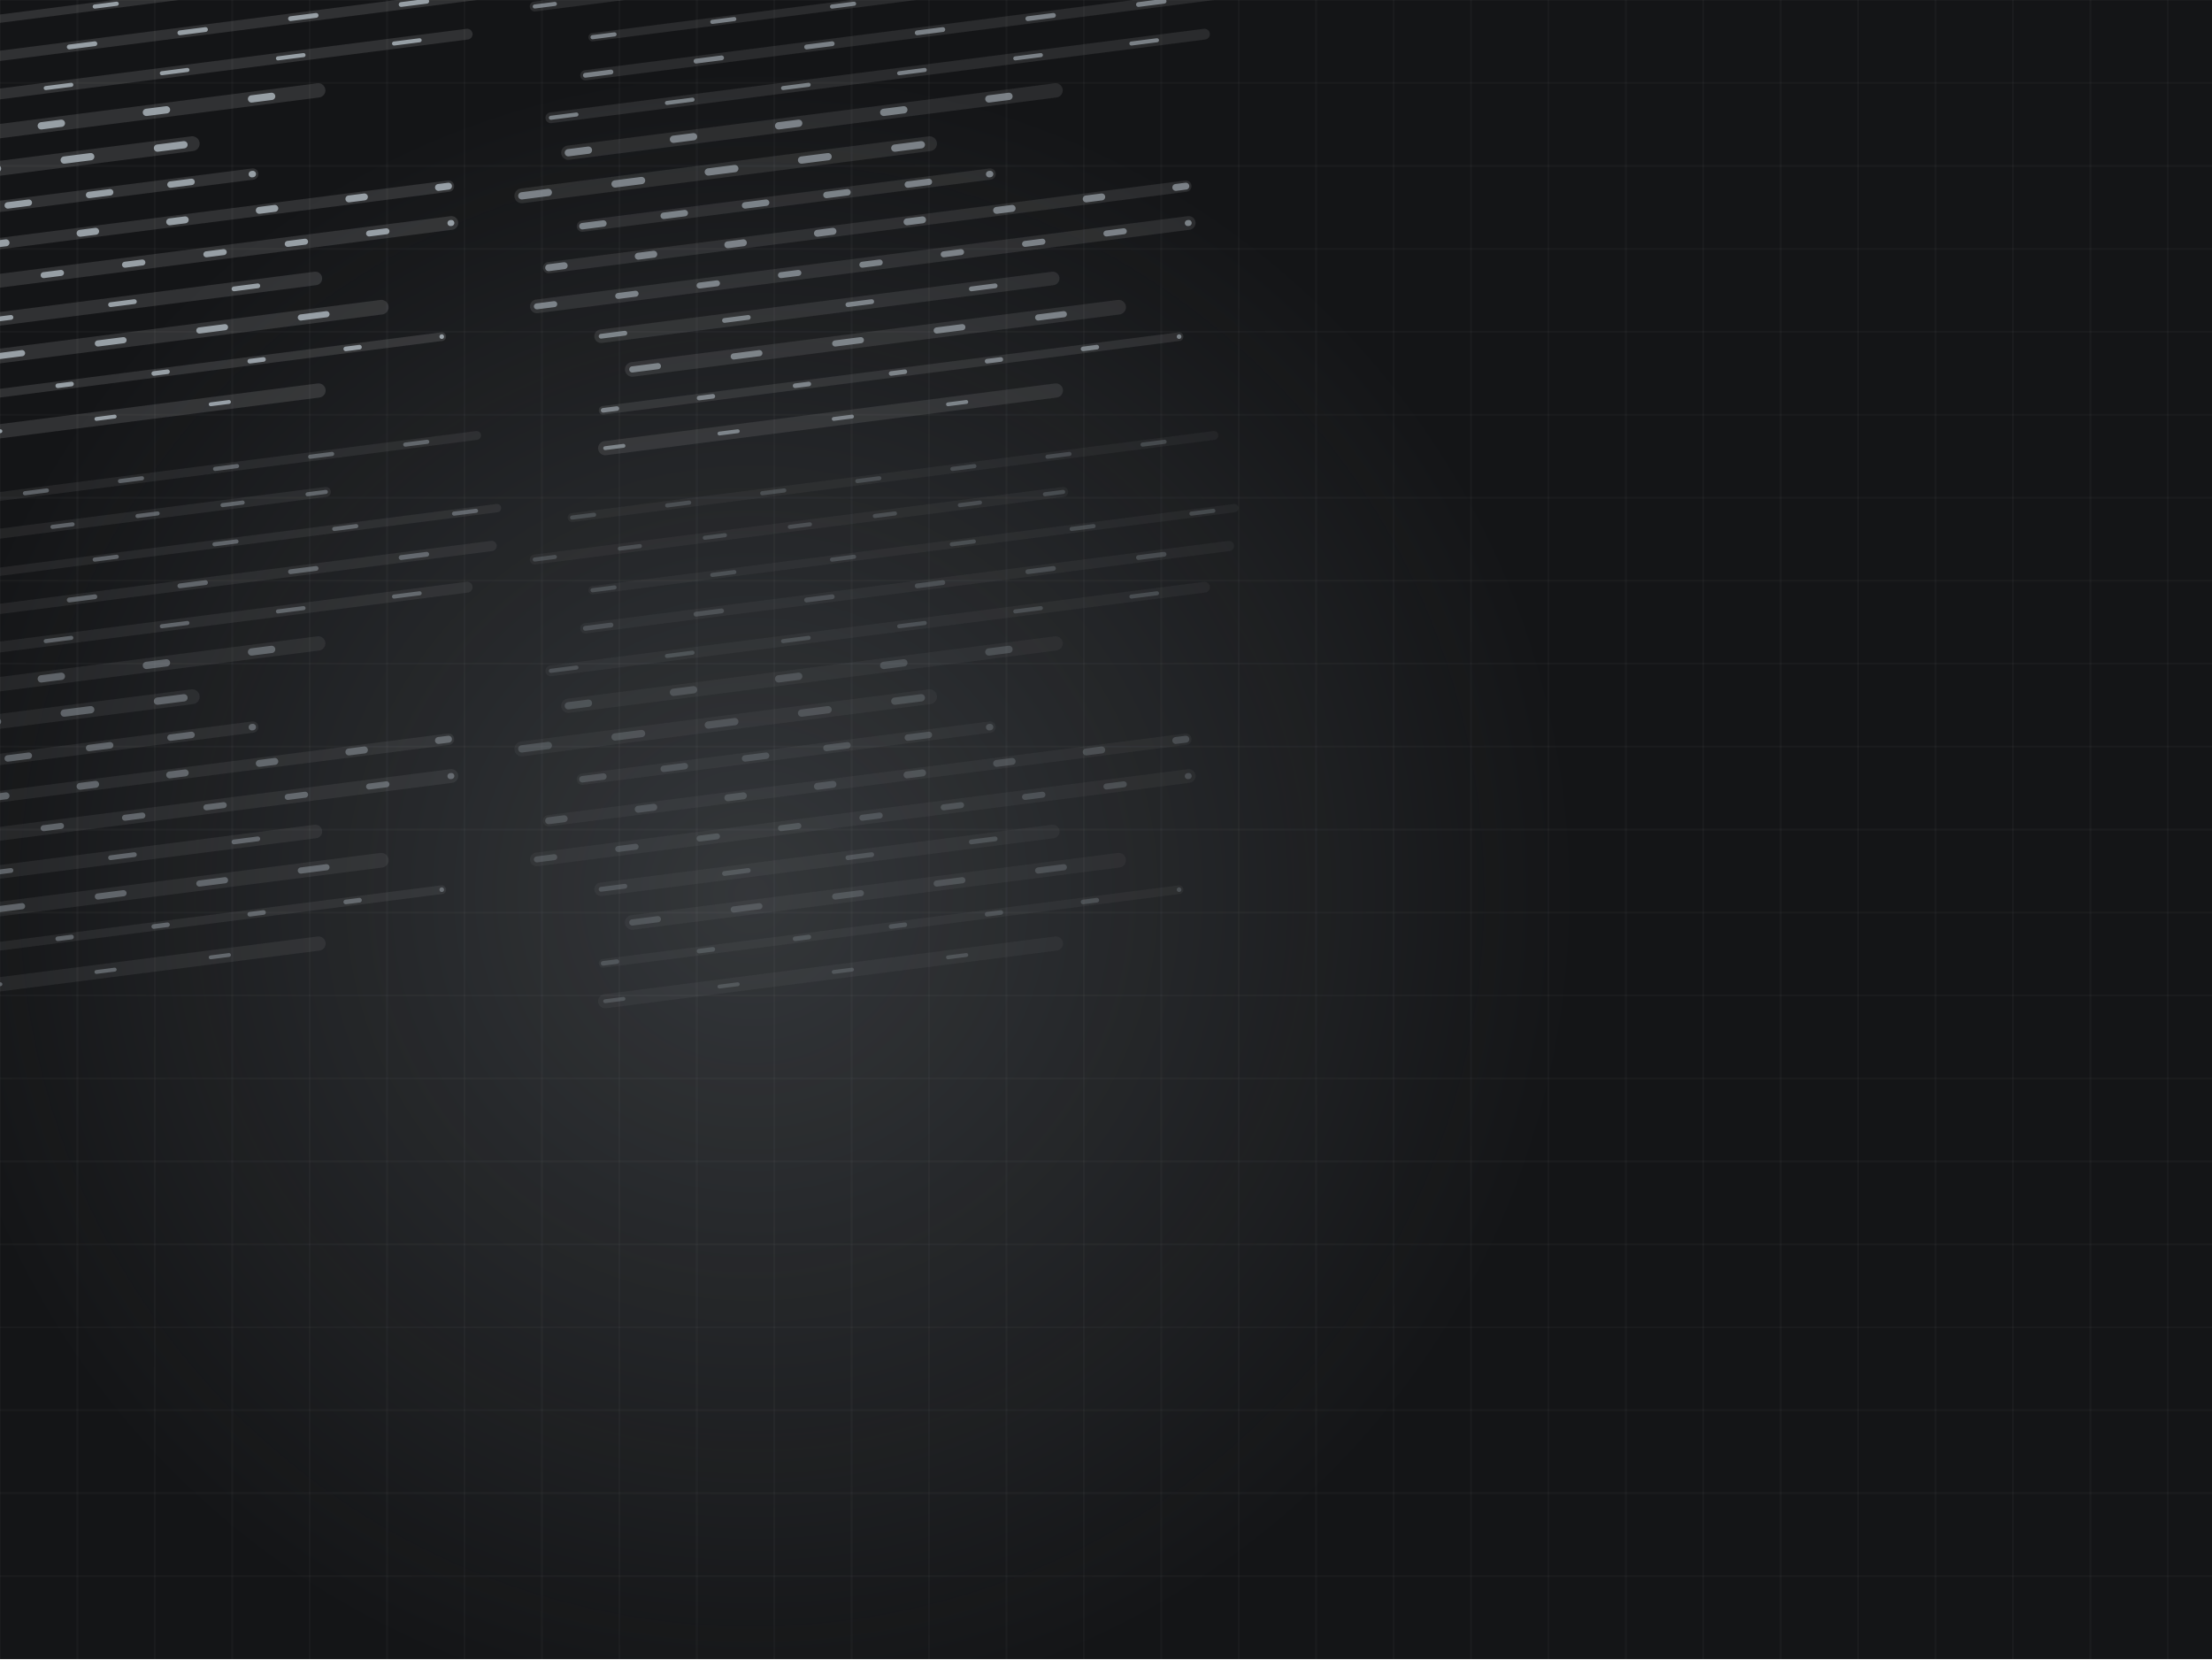
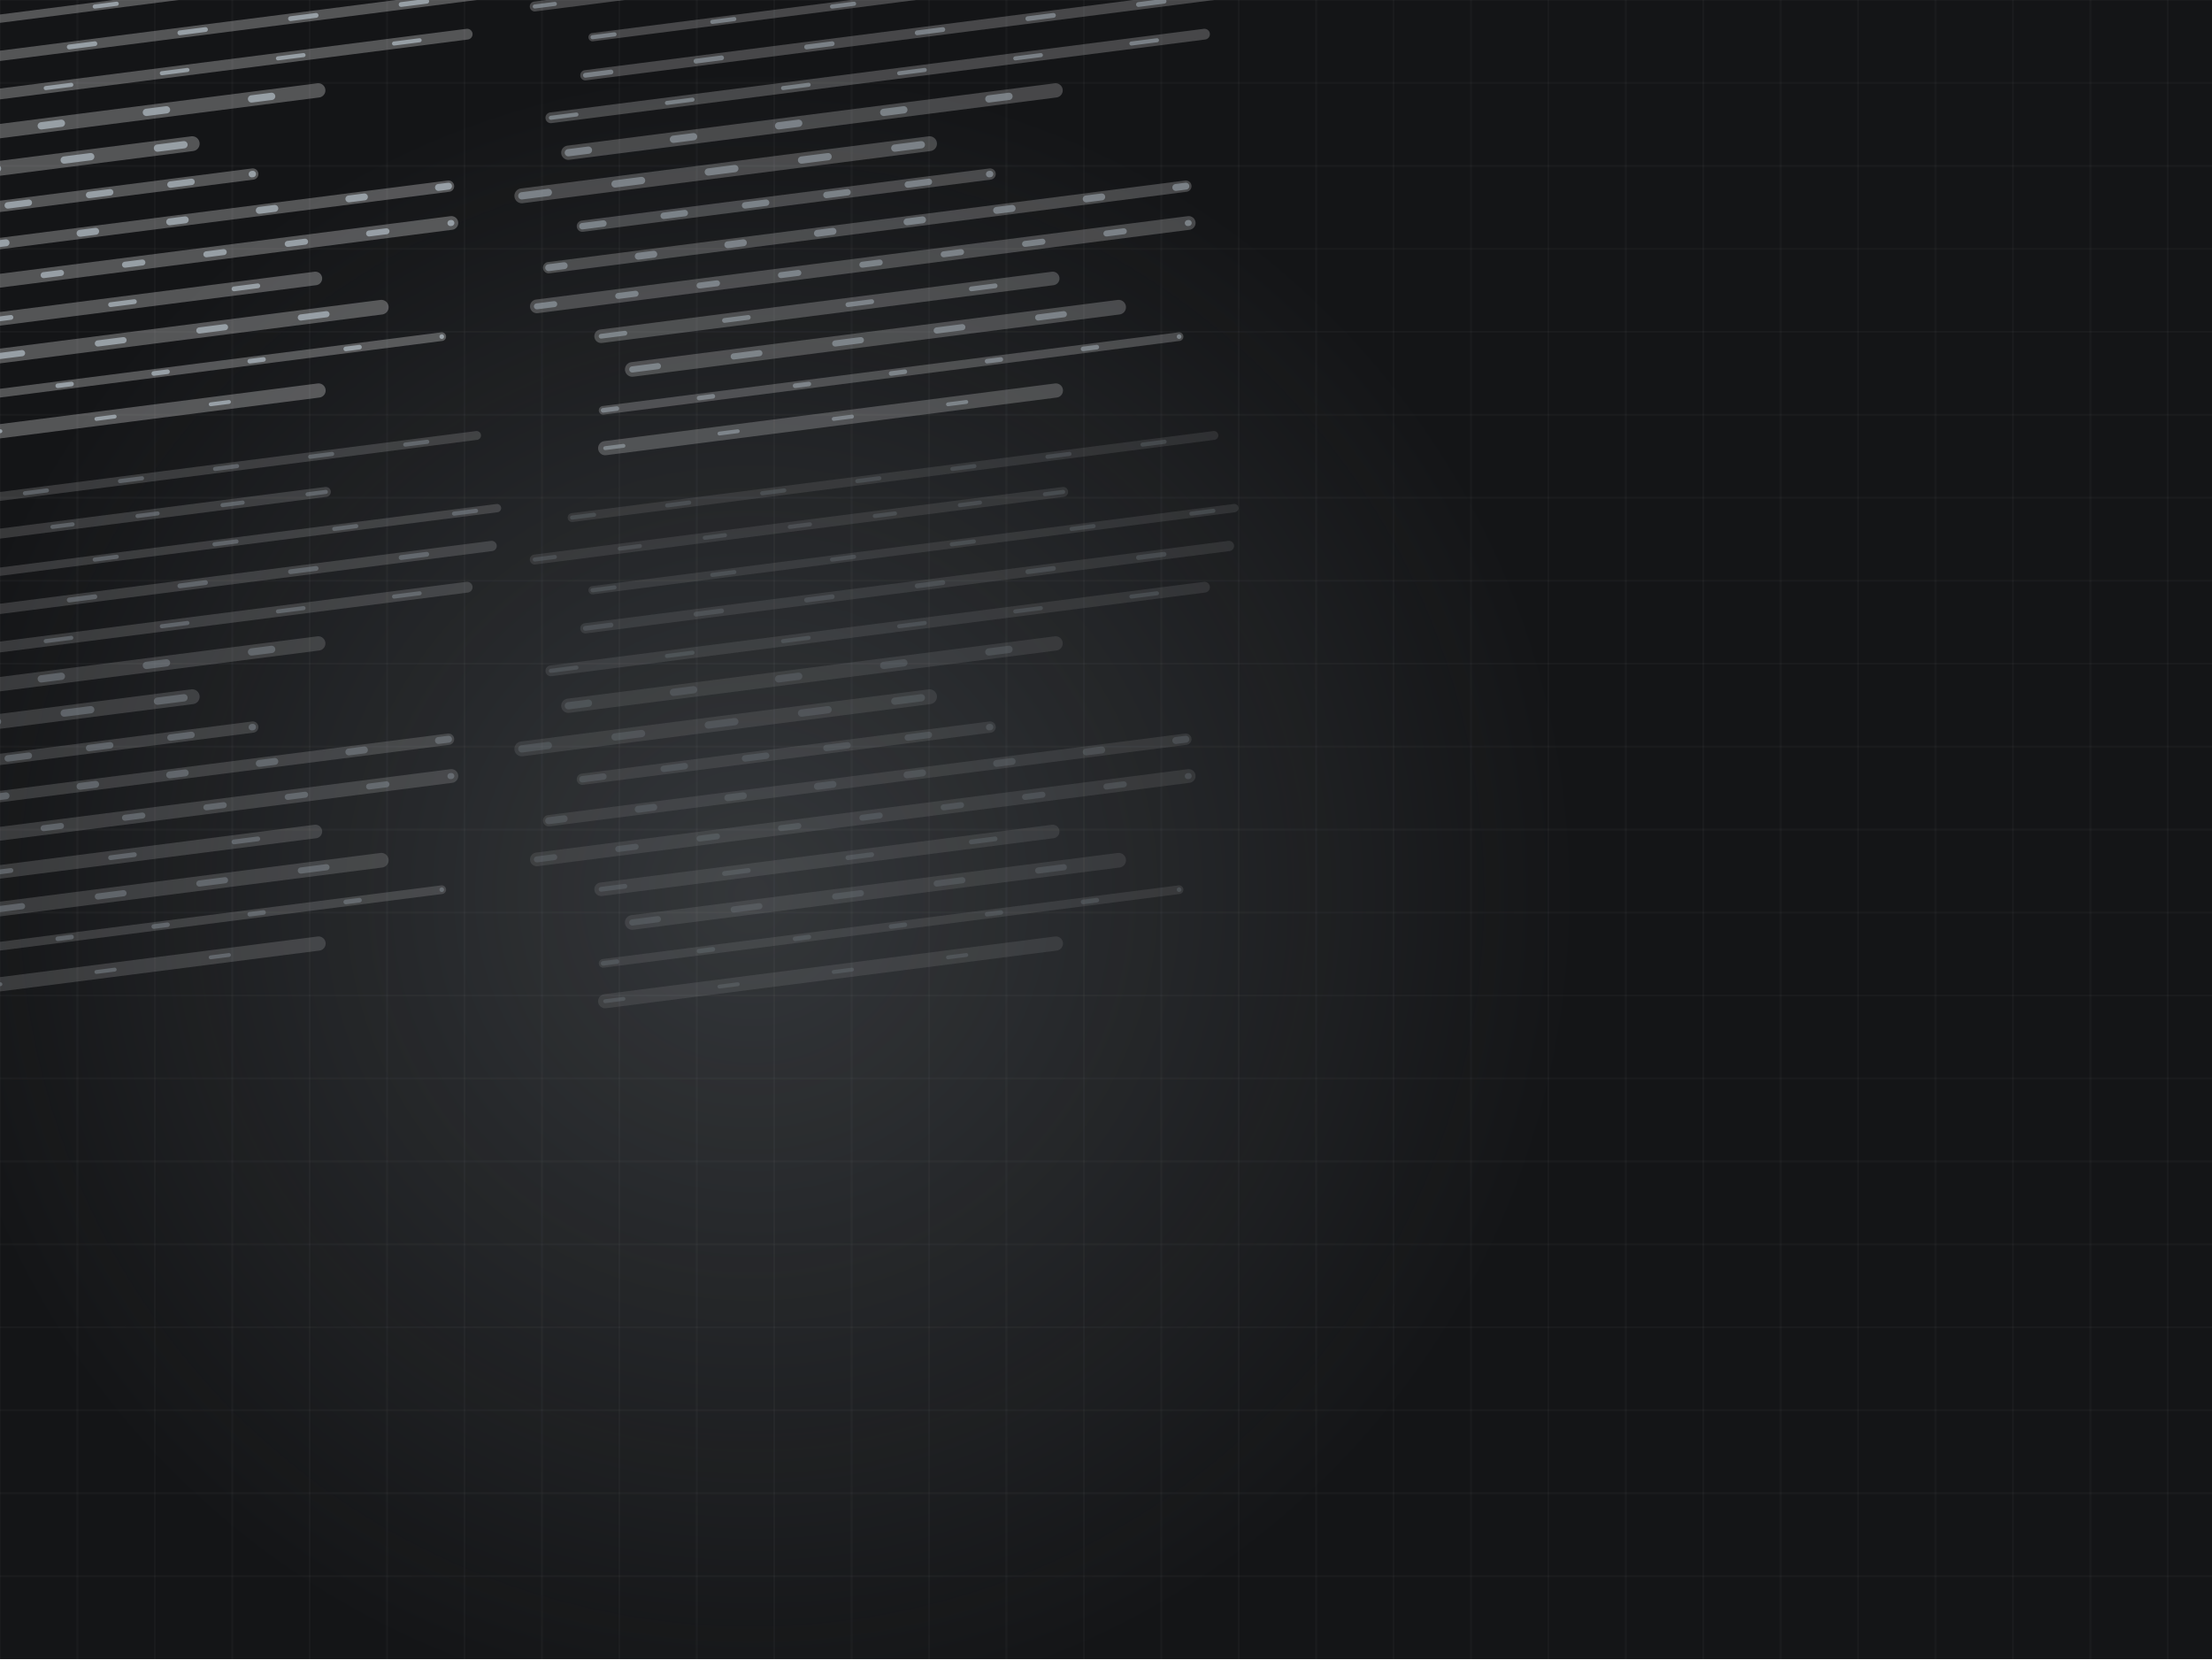
<svg xmlns="http://www.w3.org/2000/svg" viewBox="0 0 1200 900" width="1200" height="900" role="img" aria-label="concrete motion graphic">
  <style>.fl{animation:fl 2.39s linear infinite}@keyframes fl{0%{stroke-dashoffset:240}100%{stroke-dashoffset:0}}@media (prefers-reduced-motion: reduce){*{animation:none!important}.dw{stroke-dashoffset:0!important}.st,.rise,.rg,.sw,.ln{opacity:1!important;transform:none!important}}</style>
  <rect width="1200" height="900" fill="#141517" />
  <line x1="0" y1="0" x2="0" y2="900" stroke="#f5f5f7" stroke-width="1" opacity=".03" />
  <line x1="42" y1="0" x2="42" y2="900" stroke="#f5f5f7" stroke-width="1" opacity=".03" />
  <line x1="84" y1="0" x2="84" y2="900" stroke="#f5f5f7" stroke-width="1" opacity=".03" />
  <line x1="126" y1="0" x2="126" y2="900" stroke="#f5f5f7" stroke-width="1" opacity=".03" />
  <line x1="168" y1="0" x2="168" y2="900" stroke="#f5f5f7" stroke-width="1" opacity=".03" />
  <line x1="210" y1="0" x2="210" y2="900" stroke="#f5f5f7" stroke-width="1" opacity=".03" />
  <line x1="252" y1="0" x2="252" y2="900" stroke="#f5f5f7" stroke-width="1" opacity=".03" />
  <line x1="294" y1="0" x2="294" y2="900" stroke="#f5f5f7" stroke-width="1" opacity=".03" />
  <line x1="336" y1="0" x2="336" y2="900" stroke="#f5f5f7" stroke-width="1" opacity=".03" />
  <line x1="378" y1="0" x2="378" y2="900" stroke="#f5f5f7" stroke-width="1" opacity=".03" />
  <line x1="420" y1="0" x2="420" y2="900" stroke="#f5f5f7" stroke-width="1" opacity=".03" />
  <line x1="462" y1="0" x2="462" y2="900" stroke="#f5f5f7" stroke-width="1" opacity=".03" />
  <line x1="504" y1="0" x2="504" y2="900" stroke="#f5f5f7" stroke-width="1" opacity=".03" />
  <line x1="546" y1="0" x2="546" y2="900" stroke="#f5f5f7" stroke-width="1" opacity=".03" />
  <line x1="588" y1="0" x2="588" y2="900" stroke="#f5f5f7" stroke-width="1" opacity=".03" />
  <line x1="630" y1="0" x2="630" y2="900" stroke="#f5f5f7" stroke-width="1" opacity=".03" />
  <line x1="672" y1="0" x2="672" y2="900" stroke="#f5f5f7" stroke-width="1" opacity=".03" />
  <line x1="714" y1="0" x2="714" y2="900" stroke="#f5f5f7" stroke-width="1" opacity=".03" />
  <line x1="756" y1="0" x2="756" y2="900" stroke="#f5f5f7" stroke-width="1" opacity=".03" />
  <line x1="798" y1="0" x2="798" y2="900" stroke="#f5f5f7" stroke-width="1" opacity=".03" />
  <line x1="840" y1="0" x2="840" y2="900" stroke="#f5f5f7" stroke-width="1" opacity=".03" />
  <line x1="882" y1="0" x2="882" y2="900" stroke="#f5f5f7" stroke-width="1" opacity=".03" />
  <line x1="924" y1="0" x2="924" y2="900" stroke="#f5f5f7" stroke-width="1" opacity=".03" />
  <line x1="966" y1="0" x2="966" y2="900" stroke="#f5f5f7" stroke-width="1" opacity=".03" />
  <line x1="1008" y1="0" x2="1008" y2="900" stroke="#f5f5f7" stroke-width="1" opacity=".03" />
  <line x1="1050" y1="0" x2="1050" y2="900" stroke="#f5f5f7" stroke-width="1" opacity=".03" />
  <line x1="1092" y1="0" x2="1092" y2="900" stroke="#f5f5f7" stroke-width="1" opacity=".03" />
  <line x1="1134" y1="0" x2="1134" y2="900" stroke="#f5f5f7" stroke-width="1" opacity=".03" />
  <line x1="1176" y1="0" x2="1176" y2="900" stroke="#f5f5f7" stroke-width="1" opacity=".03" />
  <line x1="0" y1="0" x2="1200" y2="0" stroke="#f5f5f7" stroke-width="1" opacity=".03" />
  <line x1="0" y1="45" x2="1200" y2="45" stroke="#f5f5f7" stroke-width="1" opacity=".03" />
  <line x1="0" y1="90" x2="1200" y2="90" stroke="#f5f5f7" stroke-width="1" opacity=".03" />
  <line x1="0" y1="135" x2="1200" y2="135" stroke="#f5f5f7" stroke-width="1" opacity=".03" />
  <line x1="0" y1="180" x2="1200" y2="180" stroke="#f5f5f7" stroke-width="1" opacity=".03" />
  <line x1="0" y1="225" x2="1200" y2="225" stroke="#f5f5f7" stroke-width="1" opacity=".03" />
  <line x1="0" y1="270" x2="1200" y2="270" stroke="#f5f5f7" stroke-width="1" opacity=".03" />
  <line x1="0" y1="315" x2="1200" y2="315" stroke="#f5f5f7" stroke-width="1" opacity=".03" />
  <line x1="0" y1="360" x2="1200" y2="360" stroke="#f5f5f7" stroke-width="1" opacity=".03" />
  <line x1="0" y1="405" x2="1200" y2="405" stroke="#f5f5f7" stroke-width="1" opacity=".03" />
  <line x1="0" y1="450" x2="1200" y2="450" stroke="#f5f5f7" stroke-width="1" opacity=".03" />
  <line x1="0" y1="495" x2="1200" y2="495" stroke="#f5f5f7" stroke-width="1" opacity=".03" />
  <line x1="0" y1="540" x2="1200" y2="540" stroke="#f5f5f7" stroke-width="1" opacity=".03" />
  <line x1="0" y1="585" x2="1200" y2="585" stroke="#f5f5f7" stroke-width="1" opacity=".03" />
  <line x1="0" y1="630" x2="1200" y2="630" stroke="#f5f5f7" stroke-width="1" opacity=".03" />
  <line x1="0" y1="675" x2="1200" y2="675" stroke="#f5f5f7" stroke-width="1" opacity=".03" />
  <line x1="0" y1="720" x2="1200" y2="720" stroke="#f5f5f7" stroke-width="1" opacity=".03" />
  <line x1="0" y1="765" x2="1200" y2="765" stroke="#f5f5f7" stroke-width="1" opacity=".03" />
  <line x1="0" y1="810" x2="1200" y2="810" stroke="#f5f5f7" stroke-width="1" opacity=".03" />
  <line x1="0" y1="855" x2="1200" y2="855" stroke="#f5f5f7" stroke-width="1" opacity=".03" />
  <line x1="0" y1="900" x2="1200" y2="900" stroke="#f5f5f7" stroke-width="1" opacity=".03" />
  <defs>
    <radialGradient id="g">
      <stop offset="0%" stop-color="#a5aeb5" stop-opacity=".22" />
      <stop offset="100%" stop-color="#a5aeb5" stop-opacity="0" />
    </radialGradient>
  </defs>
  <circle cx="408" cy="485" r="447" fill="url(#g)" />
  <g opacity="0.90" transform="translate(-200,-150) scale(.5) rotate(-7.29 600 460)">
-     <path d="M249,215 L951,215" stroke="#f5f5f7" stroke-width="9.6" opacity=".14" fill="none" stroke-linecap="round" />
+     <path d="M249,215 L951,215" stroke="#f5f5f7" stroke-width="9.6" opacity=".32" fill="none" stroke-linecap="round" />
    <path class="fl" d="M249,215 L951,215" stroke="#a5aeb5" stroke-width="4.5" fill="none" stroke-dasharray="24 80" stroke-linecap="round" style="animation-delay:0.00s" />
-     <path d="M203,255 L781,255" stroke="#f5f5f7" stroke-width="10.8" opacity=".14" fill="none" stroke-linecap="round" />
+     <path d="M203,255 L781,255" stroke="#f5f5f7" stroke-width="10.8" opacity=".32" fill="none" stroke-linecap="round" />
    <path class="fl" d="M203,255 L781,255" stroke="#a5aeb5" stroke-width="4.4" fill="none" stroke-dasharray="22 71" stroke-linecap="round" style="animation-delay:0.10s" />
-     <path d="M261,296 L963,296" stroke="#f5f5f7" stroke-width="9.0" opacity=".14" fill="none" stroke-linecap="round" />
+     <path d="M261,296 L963,296" stroke="#f5f5f7" stroke-width="9.0" opacity=".32" fill="none" stroke-linecap="round" />
    <path class="fl" d="M261,296 L963,296" stroke="#a5aeb5" stroke-width="4.5" fill="none" stroke-dasharray="24 107" stroke-linecap="round" style="animation-delay:0.20s" />
-     <path d="M248,336 L952,336" stroke="#f5f5f7" stroke-width="11.1" opacity=".14" fill="none" stroke-linecap="round" />
+     <path d="M248,336 L952,336" stroke="#f5f5f7" stroke-width="11.1" opacity=".32" fill="none" stroke-linecap="round" />
    <path class="fl" d="M248,336 L952,336" stroke="#a5aeb5" stroke-width="5.2" fill="none" stroke-dasharray="28 93" stroke-linecap="round" style="animation-delay:0.30s" />
-     <path d="M205,377 L920,377" stroke="#f5f5f7" stroke-width="11.7" opacity=".14" fill="none" stroke-linecap="round" />
+     <path d="M205,377 L920,377" stroke="#f5f5f7" stroke-width="11.7" opacity=".32" fill="none" stroke-linecap="round" />
    <path class="fl" d="M205,377 L920,377" stroke="#a5aeb5" stroke-width="4.4" fill="none" stroke-dasharray="28 99" stroke-linecap="round" style="animation-delay:0.40s" />
-     <path d="M219,417 L752,417" stroke="#f5f5f7" stroke-width="15.5" opacity=".14" fill="none" stroke-linecap="round" />
+     <path d="M219,417 L752,417" stroke="#f5f5f7" stroke-width="15.5" opacity=".32" fill="none" stroke-linecap="round" />
    <path class="fl" d="M219,417 L752,417" stroke="#a5aeb5" stroke-width="7.9" fill="none" stroke-dasharray="22 93" stroke-linecap="round" style="animation-delay:0.50s" />
-     <path d="M163,457 L609,457" stroke="#f5f5f7" stroke-width="16.1" opacity=".14" fill="none" stroke-linecap="round" />
+     <path d="M163,457 L609,457" stroke="#f5f5f7" stroke-width="16.1" opacity=".32" fill="none" stroke-linecap="round" />
    <path class="fl" d="M163,457 L609,457" stroke="#a5aeb5" stroke-width="7.9" fill="none" stroke-dasharray="29 73" stroke-linecap="round" style="animation-delay:0.60s" />
-     <path d="M224,498 L670,498" stroke="#f5f5f7" stroke-width="12.2" opacity=".14" fill="none" stroke-linecap="round" />
+     <path d="M224,498 L670,498" stroke="#f5f5f7" stroke-width="12.2" opacity=".32" fill="none" stroke-linecap="round" />
    <path class="fl" d="M224,498 L670,498" stroke="#a5aeb5" stroke-width="7.0" fill="none" stroke-dasharray="23 66" stroke-linecap="round" style="animation-delay:0.70s" />
-     <path d="M182,538 L879,538" stroke="#f5f5f7" stroke-width="12.3" opacity=".14" fill="none" stroke-linecap="round" />
+     <path d="M182,538 L879,538" stroke="#f5f5f7" stroke-width="12.3" opacity=".32" fill="none" stroke-linecap="round" />
    <path class="fl" d="M182,538 L879,538" stroke="#a5aeb5" stroke-width="7.5" fill="none" stroke-dasharray="17 81" stroke-linecap="round" style="animation-delay:0.80s" />
-     <path d="M164,578 L877,578" stroke="#f5f5f7" stroke-width="14.9" opacity=".14" fill="none" stroke-linecap="round" />
+     <path d="M164,578 L877,578" stroke="#f5f5f7" stroke-width="14.9" opacity=".32" fill="none" stroke-linecap="round" />
    <path class="fl" d="M164,578 L877,578" stroke="#a5aeb5" stroke-width="6.5" fill="none" stroke-dasharray="19 70" stroke-linecap="round" style="animation-delay:0.90s" />
-     <path d="M229,619 L723,619" stroke="#f5f5f7" stroke-width="14.7" opacity=".14" fill="none" stroke-linecap="round" />
+     <path d="M229,619 L723,619" stroke="#f5f5f7" stroke-width="14.7" opacity=".32" fill="none" stroke-linecap="round" />
    <path class="fl" d="M229,619 L723,619" stroke="#a5aeb5" stroke-width="5.2" fill="none" stroke-dasharray="26 109" stroke-linecap="round" style="animation-delay:1.00s" />
-     <path d="M258,659 L790,659" stroke="#f5f5f7" stroke-width="15.9" opacity=".14" fill="none" stroke-linecap="round" />
+     <path d="M258,659 L790,659" stroke="#f5f5f7" stroke-width="15.9" opacity=".32" fill="none" stroke-linecap="round" />
    <path class="fl" d="M258,659 L790,659" stroke="#a5aeb5" stroke-width="6.7" fill="none" stroke-dasharray="28 83" stroke-linecap="round" style="animation-delay:1.10s" />
-     <path d="M221,699 L851,699" stroke="#f5f5f7" stroke-width="9.4" opacity=".14" fill="none" stroke-linecap="round" />
+     <path d="M221,699 L851,699" stroke="#f5f5f7" stroke-width="9.4" opacity=".32" fill="none" stroke-linecap="round" />
    <path class="fl" d="M221,699 L851,699" stroke="#a5aeb5" stroke-width="5.0" fill="none" stroke-dasharray="15 90" stroke-linecap="round" style="animation-delay:1.20s" />
-     <path d="M218,740 L711,740" stroke="#f5f5f7" stroke-width="15.4" opacity=".14" fill="none" stroke-linecap="round" />
+     <path d="M218,740 L711,740" stroke="#f5f5f7" stroke-width="15.4" opacity=".32" fill="none" stroke-linecap="round" />
    <path class="fl" d="M218,740 L711,740" stroke="#a5aeb5" stroke-width="4.2" fill="none" stroke-dasharray="20 105" stroke-linecap="round" style="animation-delay:1.30s" />
  </g>
  <g opacity="0.70" transform="translate(200,-150) scale(.5) rotate(-7.29 600 460)">
-     <path d="M249,215 L951,215" stroke="#f5f5f7" stroke-width="9.6" opacity=".14" fill="none" stroke-linecap="round" />
+     <path d="M249,215 L951,215" stroke="#f5f5f7" stroke-width="9.6" opacity=".32" fill="none" stroke-linecap="round" />
    <path class="fl" d="M249,215 L951,215" stroke="#a5aeb5" stroke-width="4.5" fill="none" stroke-dasharray="24 80" stroke-linecap="round" style="animation-delay:0.00s" />
-     <path d="M203,255 L781,255" stroke="#f5f5f7" stroke-width="10.8" opacity=".14" fill="none" stroke-linecap="round" />
+     <path d="M203,255 L781,255" stroke="#f5f5f7" stroke-width="10.8" opacity=".32" fill="none" stroke-linecap="round" />
    <path class="fl" d="M203,255 L781,255" stroke="#a5aeb5" stroke-width="4.4" fill="none" stroke-dasharray="22 71" stroke-linecap="round" style="animation-delay:0.10s" />
-     <path d="M261,296 L963,296" stroke="#f5f5f7" stroke-width="9.0" opacity=".14" fill="none" stroke-linecap="round" />
+     <path d="M261,296 L963,296" stroke="#f5f5f7" stroke-width="9.0" opacity=".32" fill="none" stroke-linecap="round" />
    <path class="fl" d="M261,296 L963,296" stroke="#a5aeb5" stroke-width="4.5" fill="none" stroke-dasharray="24 107" stroke-linecap="round" style="animation-delay:0.20s" />
-     <path d="M248,336 L952,336" stroke="#f5f5f7" stroke-width="11.1" opacity=".14" fill="none" stroke-linecap="round" />
+     <path d="M248,336 L952,336" stroke="#f5f5f7" stroke-width="11.1" opacity=".32" fill="none" stroke-linecap="round" />
    <path class="fl" d="M248,336 L952,336" stroke="#a5aeb5" stroke-width="5.2" fill="none" stroke-dasharray="28 93" stroke-linecap="round" style="animation-delay:0.30s" />
-     <path d="M205,377 L920,377" stroke="#f5f5f7" stroke-width="11.7" opacity=".14" fill="none" stroke-linecap="round" />
+     <path d="M205,377 L920,377" stroke="#f5f5f7" stroke-width="11.7" opacity=".32" fill="none" stroke-linecap="round" />
    <path class="fl" d="M205,377 L920,377" stroke="#a5aeb5" stroke-width="4.4" fill="none" stroke-dasharray="28 99" stroke-linecap="round" style="animation-delay:0.40s" />
-     <path d="M219,417 L752,417" stroke="#f5f5f7" stroke-width="15.5" opacity=".14" fill="none" stroke-linecap="round" />
+     <path d="M219,417 L752,417" stroke="#f5f5f7" stroke-width="15.5" opacity=".32" fill="none" stroke-linecap="round" />
    <path class="fl" d="M219,417 L752,417" stroke="#a5aeb5" stroke-width="7.9" fill="none" stroke-dasharray="22 93" stroke-linecap="round" style="animation-delay:0.50s" />
-     <path d="M163,457 L609,457" stroke="#f5f5f7" stroke-width="16.1" opacity=".14" fill="none" stroke-linecap="round" />
+     <path d="M163,457 L609,457" stroke="#f5f5f7" stroke-width="16.1" opacity=".32" fill="none" stroke-linecap="round" />
    <path class="fl" d="M163,457 L609,457" stroke="#a5aeb5" stroke-width="7.9" fill="none" stroke-dasharray="29 73" stroke-linecap="round" style="animation-delay:0.60s" />
-     <path d="M224,498 L670,498" stroke="#f5f5f7" stroke-width="12.2" opacity=".14" fill="none" stroke-linecap="round" />
+     <path d="M224,498 L670,498" stroke="#f5f5f7" stroke-width="12.2" opacity=".32" fill="none" stroke-linecap="round" />
    <path class="fl" d="M224,498 L670,498" stroke="#a5aeb5" stroke-width="7.0" fill="none" stroke-dasharray="23 66" stroke-linecap="round" style="animation-delay:0.70s" />
-     <path d="M182,538 L879,538" stroke="#f5f5f7" stroke-width="12.3" opacity=".14" fill="none" stroke-linecap="round" />
+     <path d="M182,538 L879,538" stroke="#f5f5f7" stroke-width="12.3" opacity=".32" fill="none" stroke-linecap="round" />
    <path class="fl" d="M182,538 L879,538" stroke="#a5aeb5" stroke-width="7.5" fill="none" stroke-dasharray="17 81" stroke-linecap="round" style="animation-delay:0.80s" />
-     <path d="M164,578 L877,578" stroke="#f5f5f7" stroke-width="14.9" opacity=".14" fill="none" stroke-linecap="round" />
+     <path d="M164,578 L877,578" stroke="#f5f5f7" stroke-width="14.9" opacity=".32" fill="none" stroke-linecap="round" />
    <path class="fl" d="M164,578 L877,578" stroke="#a5aeb5" stroke-width="6.5" fill="none" stroke-dasharray="19 70" stroke-linecap="round" style="animation-delay:0.90s" />
-     <path d="M229,619 L723,619" stroke="#f5f5f7" stroke-width="14.7" opacity=".14" fill="none" stroke-linecap="round" />
+     <path d="M229,619 L723,619" stroke="#f5f5f7" stroke-width="14.7" opacity=".32" fill="none" stroke-linecap="round" />
    <path class="fl" d="M229,619 L723,619" stroke="#a5aeb5" stroke-width="5.2" fill="none" stroke-dasharray="26 109" stroke-linecap="round" style="animation-delay:1.00s" />
-     <path d="M258,659 L790,659" stroke="#f5f5f7" stroke-width="15.9" opacity=".14" fill="none" stroke-linecap="round" />
+     <path d="M258,659 L790,659" stroke="#f5f5f7" stroke-width="15.9" opacity=".32" fill="none" stroke-linecap="round" />
    <path class="fl" d="M258,659 L790,659" stroke="#a5aeb5" stroke-width="6.7" fill="none" stroke-dasharray="28 83" stroke-linecap="round" style="animation-delay:1.10s" />
-     <path d="M221,699 L851,699" stroke="#f5f5f7" stroke-width="9.4" opacity=".14" fill="none" stroke-linecap="round" />
+     <path d="M221,699 L851,699" stroke="#f5f5f7" stroke-width="9.4" opacity=".32" fill="none" stroke-linecap="round" />
    <path class="fl" d="M221,699 L851,699" stroke="#a5aeb5" stroke-width="5.0" fill="none" stroke-dasharray="15 90" stroke-linecap="round" style="animation-delay:1.20s" />
-     <path d="M218,740 L711,740" stroke="#f5f5f7" stroke-width="15.4" opacity=".14" fill="none" stroke-linecap="round" />
+     <path d="M218,740 L711,740" stroke="#f5f5f7" stroke-width="15.4" opacity=".32" fill="none" stroke-linecap="round" />
    <path class="fl" d="M218,740 L711,740" stroke="#a5aeb5" stroke-width="4.2" fill="none" stroke-dasharray="20 105" stroke-linecap="round" style="animation-delay:1.30s" />
  </g>
  <g opacity="0.50" transform="translate(-200,150) scale(.5) rotate(-7.29 600 460)">
-     <path d="M249,215 L951,215" stroke="#f5f5f7" stroke-width="9.6" opacity=".14" fill="none" stroke-linecap="round" />
+     <path d="M249,215 L951,215" stroke="#f5f5f7" stroke-width="9.6" opacity=".32" fill="none" stroke-linecap="round" />
    <path class="fl" d="M249,215 L951,215" stroke="#a5aeb5" stroke-width="4.5" fill="none" stroke-dasharray="24 80" stroke-linecap="round" style="animation-delay:0.00s" />
-     <path d="M203,255 L781,255" stroke="#f5f5f7" stroke-width="10.8" opacity=".14" fill="none" stroke-linecap="round" />
+     <path d="M203,255 L781,255" stroke="#f5f5f7" stroke-width="10.8" opacity=".32" fill="none" stroke-linecap="round" />
    <path class="fl" d="M203,255 L781,255" stroke="#a5aeb5" stroke-width="4.4" fill="none" stroke-dasharray="22 71" stroke-linecap="round" style="animation-delay:0.10s" />
-     <path d="M261,296 L963,296" stroke="#f5f5f7" stroke-width="9.0" opacity=".14" fill="none" stroke-linecap="round" />
+     <path d="M261,296 L963,296" stroke="#f5f5f7" stroke-width="9.0" opacity=".32" fill="none" stroke-linecap="round" />
    <path class="fl" d="M261,296 L963,296" stroke="#a5aeb5" stroke-width="4.5" fill="none" stroke-dasharray="24 107" stroke-linecap="round" style="animation-delay:0.20s" />
-     <path d="M248,336 L952,336" stroke="#f5f5f7" stroke-width="11.1" opacity=".14" fill="none" stroke-linecap="round" />
+     <path d="M248,336 L952,336" stroke="#f5f5f7" stroke-width="11.1" opacity=".32" fill="none" stroke-linecap="round" />
    <path class="fl" d="M248,336 L952,336" stroke="#a5aeb5" stroke-width="5.2" fill="none" stroke-dasharray="28 93" stroke-linecap="round" style="animation-delay:0.30s" />
-     <path d="M205,377 L920,377" stroke="#f5f5f7" stroke-width="11.7" opacity=".14" fill="none" stroke-linecap="round" />
+     <path d="M205,377 L920,377" stroke="#f5f5f7" stroke-width="11.7" opacity=".32" fill="none" stroke-linecap="round" />
    <path class="fl" d="M205,377 L920,377" stroke="#a5aeb5" stroke-width="4.4" fill="none" stroke-dasharray="28 99" stroke-linecap="round" style="animation-delay:0.40s" />
-     <path d="M219,417 L752,417" stroke="#f5f5f7" stroke-width="15.5" opacity=".14" fill="none" stroke-linecap="round" />
+     <path d="M219,417 L752,417" stroke="#f5f5f7" stroke-width="15.5" opacity=".32" fill="none" stroke-linecap="round" />
    <path class="fl" d="M219,417 L752,417" stroke="#a5aeb5" stroke-width="7.9" fill="none" stroke-dasharray="22 93" stroke-linecap="round" style="animation-delay:0.50s" />
-     <path d="M163,457 L609,457" stroke="#f5f5f7" stroke-width="16.1" opacity=".14" fill="none" stroke-linecap="round" />
+     <path d="M163,457 L609,457" stroke="#f5f5f7" stroke-width="16.1" opacity=".32" fill="none" stroke-linecap="round" />
    <path class="fl" d="M163,457 L609,457" stroke="#a5aeb5" stroke-width="7.9" fill="none" stroke-dasharray="29 73" stroke-linecap="round" style="animation-delay:0.60s" />
-     <path d="M224,498 L670,498" stroke="#f5f5f7" stroke-width="12.2" opacity=".14" fill="none" stroke-linecap="round" />
+     <path d="M224,498 L670,498" stroke="#f5f5f7" stroke-width="12.2" opacity=".32" fill="none" stroke-linecap="round" />
    <path class="fl" d="M224,498 L670,498" stroke="#a5aeb5" stroke-width="7.0" fill="none" stroke-dasharray="23 66" stroke-linecap="round" style="animation-delay:0.70s" />
-     <path d="M182,538 L879,538" stroke="#f5f5f7" stroke-width="12.3" opacity=".14" fill="none" stroke-linecap="round" />
+     <path d="M182,538 L879,538" stroke="#f5f5f7" stroke-width="12.3" opacity=".32" fill="none" stroke-linecap="round" />
    <path class="fl" d="M182,538 L879,538" stroke="#a5aeb5" stroke-width="7.5" fill="none" stroke-dasharray="17 81" stroke-linecap="round" style="animation-delay:0.80s" />
-     <path d="M164,578 L877,578" stroke="#f5f5f7" stroke-width="14.9" opacity=".14" fill="none" stroke-linecap="round" />
+     <path d="M164,578 L877,578" stroke="#f5f5f7" stroke-width="14.9" opacity=".32" fill="none" stroke-linecap="round" />
    <path class="fl" d="M164,578 L877,578" stroke="#a5aeb5" stroke-width="6.5" fill="none" stroke-dasharray="19 70" stroke-linecap="round" style="animation-delay:0.90s" />
-     <path d="M229,619 L723,619" stroke="#f5f5f7" stroke-width="14.7" opacity=".14" fill="none" stroke-linecap="round" />
+     <path d="M229,619 L723,619" stroke="#f5f5f7" stroke-width="14.7" opacity=".32" fill="none" stroke-linecap="round" />
    <path class="fl" d="M229,619 L723,619" stroke="#a5aeb5" stroke-width="5.2" fill="none" stroke-dasharray="26 109" stroke-linecap="round" style="animation-delay:1.00s" />
-     <path d="M258,659 L790,659" stroke="#f5f5f7" stroke-width="15.9" opacity=".14" fill="none" stroke-linecap="round" />
+     <path d="M258,659 L790,659" stroke="#f5f5f7" stroke-width="15.9" opacity=".32" fill="none" stroke-linecap="round" />
    <path class="fl" d="M258,659 L790,659" stroke="#a5aeb5" stroke-width="6.7" fill="none" stroke-dasharray="28 83" stroke-linecap="round" style="animation-delay:1.10s" />
-     <path d="M221,699 L851,699" stroke="#f5f5f7" stroke-width="9.4" opacity=".14" fill="none" stroke-linecap="round" />
+     <path d="M221,699 L851,699" stroke="#f5f5f7" stroke-width="9.4" opacity=".32" fill="none" stroke-linecap="round" />
    <path class="fl" d="M221,699 L851,699" stroke="#a5aeb5" stroke-width="5.0" fill="none" stroke-dasharray="15 90" stroke-linecap="round" style="animation-delay:1.20s" />
-     <path d="M218,740 L711,740" stroke="#f5f5f7" stroke-width="15.4" opacity=".14" fill="none" stroke-linecap="round" />
+     <path d="M218,740 L711,740" stroke="#f5f5f7" stroke-width="15.4" opacity=".32" fill="none" stroke-linecap="round" />
    <path class="fl" d="M218,740 L711,740" stroke="#a5aeb5" stroke-width="4.2" fill="none" stroke-dasharray="20 105" stroke-linecap="round" style="animation-delay:1.30s" />
  </g>
  <g opacity="0.30" transform="translate(200,150) scale(.5) rotate(-7.29 600 460)">
-     <path d="M249,215 L951,215" stroke="#f5f5f7" stroke-width="9.6" opacity=".14" fill="none" stroke-linecap="round" />
+     <path d="M249,215 L951,215" stroke="#f5f5f7" stroke-width="9.6" opacity=".32" fill="none" stroke-linecap="round" />
    <path class="fl" d="M249,215 L951,215" stroke="#a5aeb5" stroke-width="4.5" fill="none" stroke-dasharray="24 80" stroke-linecap="round" style="animation-delay:0.00s" />
-     <path d="M203,255 L781,255" stroke="#f5f5f7" stroke-width="10.8" opacity=".14" fill="none" stroke-linecap="round" />
+     <path d="M203,255 L781,255" stroke="#f5f5f7" stroke-width="10.8" opacity=".32" fill="none" stroke-linecap="round" />
    <path class="fl" d="M203,255 L781,255" stroke="#a5aeb5" stroke-width="4.4" fill="none" stroke-dasharray="22 71" stroke-linecap="round" style="animation-delay:0.10s" />
-     <path d="M261,296 L963,296" stroke="#f5f5f7" stroke-width="9.0" opacity=".14" fill="none" stroke-linecap="round" />
+     <path d="M261,296 L963,296" stroke="#f5f5f7" stroke-width="9.0" opacity=".32" fill="none" stroke-linecap="round" />
    <path class="fl" d="M261,296 L963,296" stroke="#a5aeb5" stroke-width="4.5" fill="none" stroke-dasharray="24 107" stroke-linecap="round" style="animation-delay:0.20s" />
-     <path d="M248,336 L952,336" stroke="#f5f5f7" stroke-width="11.1" opacity=".14" fill="none" stroke-linecap="round" />
+     <path d="M248,336 L952,336" stroke="#f5f5f7" stroke-width="11.1" opacity=".32" fill="none" stroke-linecap="round" />
    <path class="fl" d="M248,336 L952,336" stroke="#a5aeb5" stroke-width="5.2" fill="none" stroke-dasharray="28 93" stroke-linecap="round" style="animation-delay:0.30s" />
-     <path d="M205,377 L920,377" stroke="#f5f5f7" stroke-width="11.7" opacity=".14" fill="none" stroke-linecap="round" />
+     <path d="M205,377 L920,377" stroke="#f5f5f7" stroke-width="11.7" opacity=".32" fill="none" stroke-linecap="round" />
    <path class="fl" d="M205,377 L920,377" stroke="#a5aeb5" stroke-width="4.4" fill="none" stroke-dasharray="28 99" stroke-linecap="round" style="animation-delay:0.40s" />
-     <path d="M219,417 L752,417" stroke="#f5f5f7" stroke-width="15.5" opacity=".14" fill="none" stroke-linecap="round" />
+     <path d="M219,417 L752,417" stroke="#f5f5f7" stroke-width="15.5" opacity=".32" fill="none" stroke-linecap="round" />
    <path class="fl" d="M219,417 L752,417" stroke="#a5aeb5" stroke-width="7.9" fill="none" stroke-dasharray="22 93" stroke-linecap="round" style="animation-delay:0.50s" />
-     <path d="M163,457 L609,457" stroke="#f5f5f7" stroke-width="16.1" opacity=".14" fill="none" stroke-linecap="round" />
+     <path d="M163,457 L609,457" stroke="#f5f5f7" stroke-width="16.1" opacity=".32" fill="none" stroke-linecap="round" />
    <path class="fl" d="M163,457 L609,457" stroke="#a5aeb5" stroke-width="7.9" fill="none" stroke-dasharray="29 73" stroke-linecap="round" style="animation-delay:0.60s" />
-     <path d="M224,498 L670,498" stroke="#f5f5f7" stroke-width="12.2" opacity=".14" fill="none" stroke-linecap="round" />
+     <path d="M224,498 L670,498" stroke="#f5f5f7" stroke-width="12.2" opacity=".32" fill="none" stroke-linecap="round" />
    <path class="fl" d="M224,498 L670,498" stroke="#a5aeb5" stroke-width="7.0" fill="none" stroke-dasharray="23 66" stroke-linecap="round" style="animation-delay:0.70s" />
-     <path d="M182,538 L879,538" stroke="#f5f5f7" stroke-width="12.3" opacity=".14" fill="none" stroke-linecap="round" />
+     <path d="M182,538 L879,538" stroke="#f5f5f7" stroke-width="12.3" opacity=".32" fill="none" stroke-linecap="round" />
    <path class="fl" d="M182,538 L879,538" stroke="#a5aeb5" stroke-width="7.5" fill="none" stroke-dasharray="17 81" stroke-linecap="round" style="animation-delay:0.80s" />
-     <path d="M164,578 L877,578" stroke="#f5f5f7" stroke-width="14.9" opacity=".14" fill="none" stroke-linecap="round" />
+     <path d="M164,578 L877,578" stroke="#f5f5f7" stroke-width="14.9" opacity=".32" fill="none" stroke-linecap="round" />
    <path class="fl" d="M164,578 L877,578" stroke="#a5aeb5" stroke-width="6.5" fill="none" stroke-dasharray="19 70" stroke-linecap="round" style="animation-delay:0.90s" />
-     <path d="M229,619 L723,619" stroke="#f5f5f7" stroke-width="14.7" opacity=".14" fill="none" stroke-linecap="round" />
+     <path d="M229,619 L723,619" stroke="#f5f5f7" stroke-width="14.7" opacity=".32" fill="none" stroke-linecap="round" />
    <path class="fl" d="M229,619 L723,619" stroke="#a5aeb5" stroke-width="5.2" fill="none" stroke-dasharray="26 109" stroke-linecap="round" style="animation-delay:1.00s" />
-     <path d="M258,659 L790,659" stroke="#f5f5f7" stroke-width="15.9" opacity=".14" fill="none" stroke-linecap="round" />
+     <path d="M258,659 L790,659" stroke="#f5f5f7" stroke-width="15.9" opacity=".32" fill="none" stroke-linecap="round" />
    <path class="fl" d="M258,659 L790,659" stroke="#a5aeb5" stroke-width="6.7" fill="none" stroke-dasharray="28 83" stroke-linecap="round" style="animation-delay:1.10s" />
-     <path d="M221,699 L851,699" stroke="#f5f5f7" stroke-width="9.4" opacity=".14" fill="none" stroke-linecap="round" />
+     <path d="M221,699 L851,699" stroke="#f5f5f7" stroke-width="9.4" opacity=".32" fill="none" stroke-linecap="round" />
    <path class="fl" d="M221,699 L851,699" stroke="#a5aeb5" stroke-width="5.0" fill="none" stroke-dasharray="15 90" stroke-linecap="round" style="animation-delay:1.20s" />
-     <path d="M218,740 L711,740" stroke="#f5f5f7" stroke-width="15.4" opacity=".14" fill="none" stroke-linecap="round" />
+     <path d="M218,740 L711,740" stroke="#f5f5f7" stroke-width="15.4" opacity=".32" fill="none" stroke-linecap="round" />
    <path class="fl" d="M218,740 L711,740" stroke="#a5aeb5" stroke-width="4.2" fill="none" stroke-dasharray="20 105" stroke-linecap="round" style="animation-delay:1.30s" />
  </g>
</svg>
